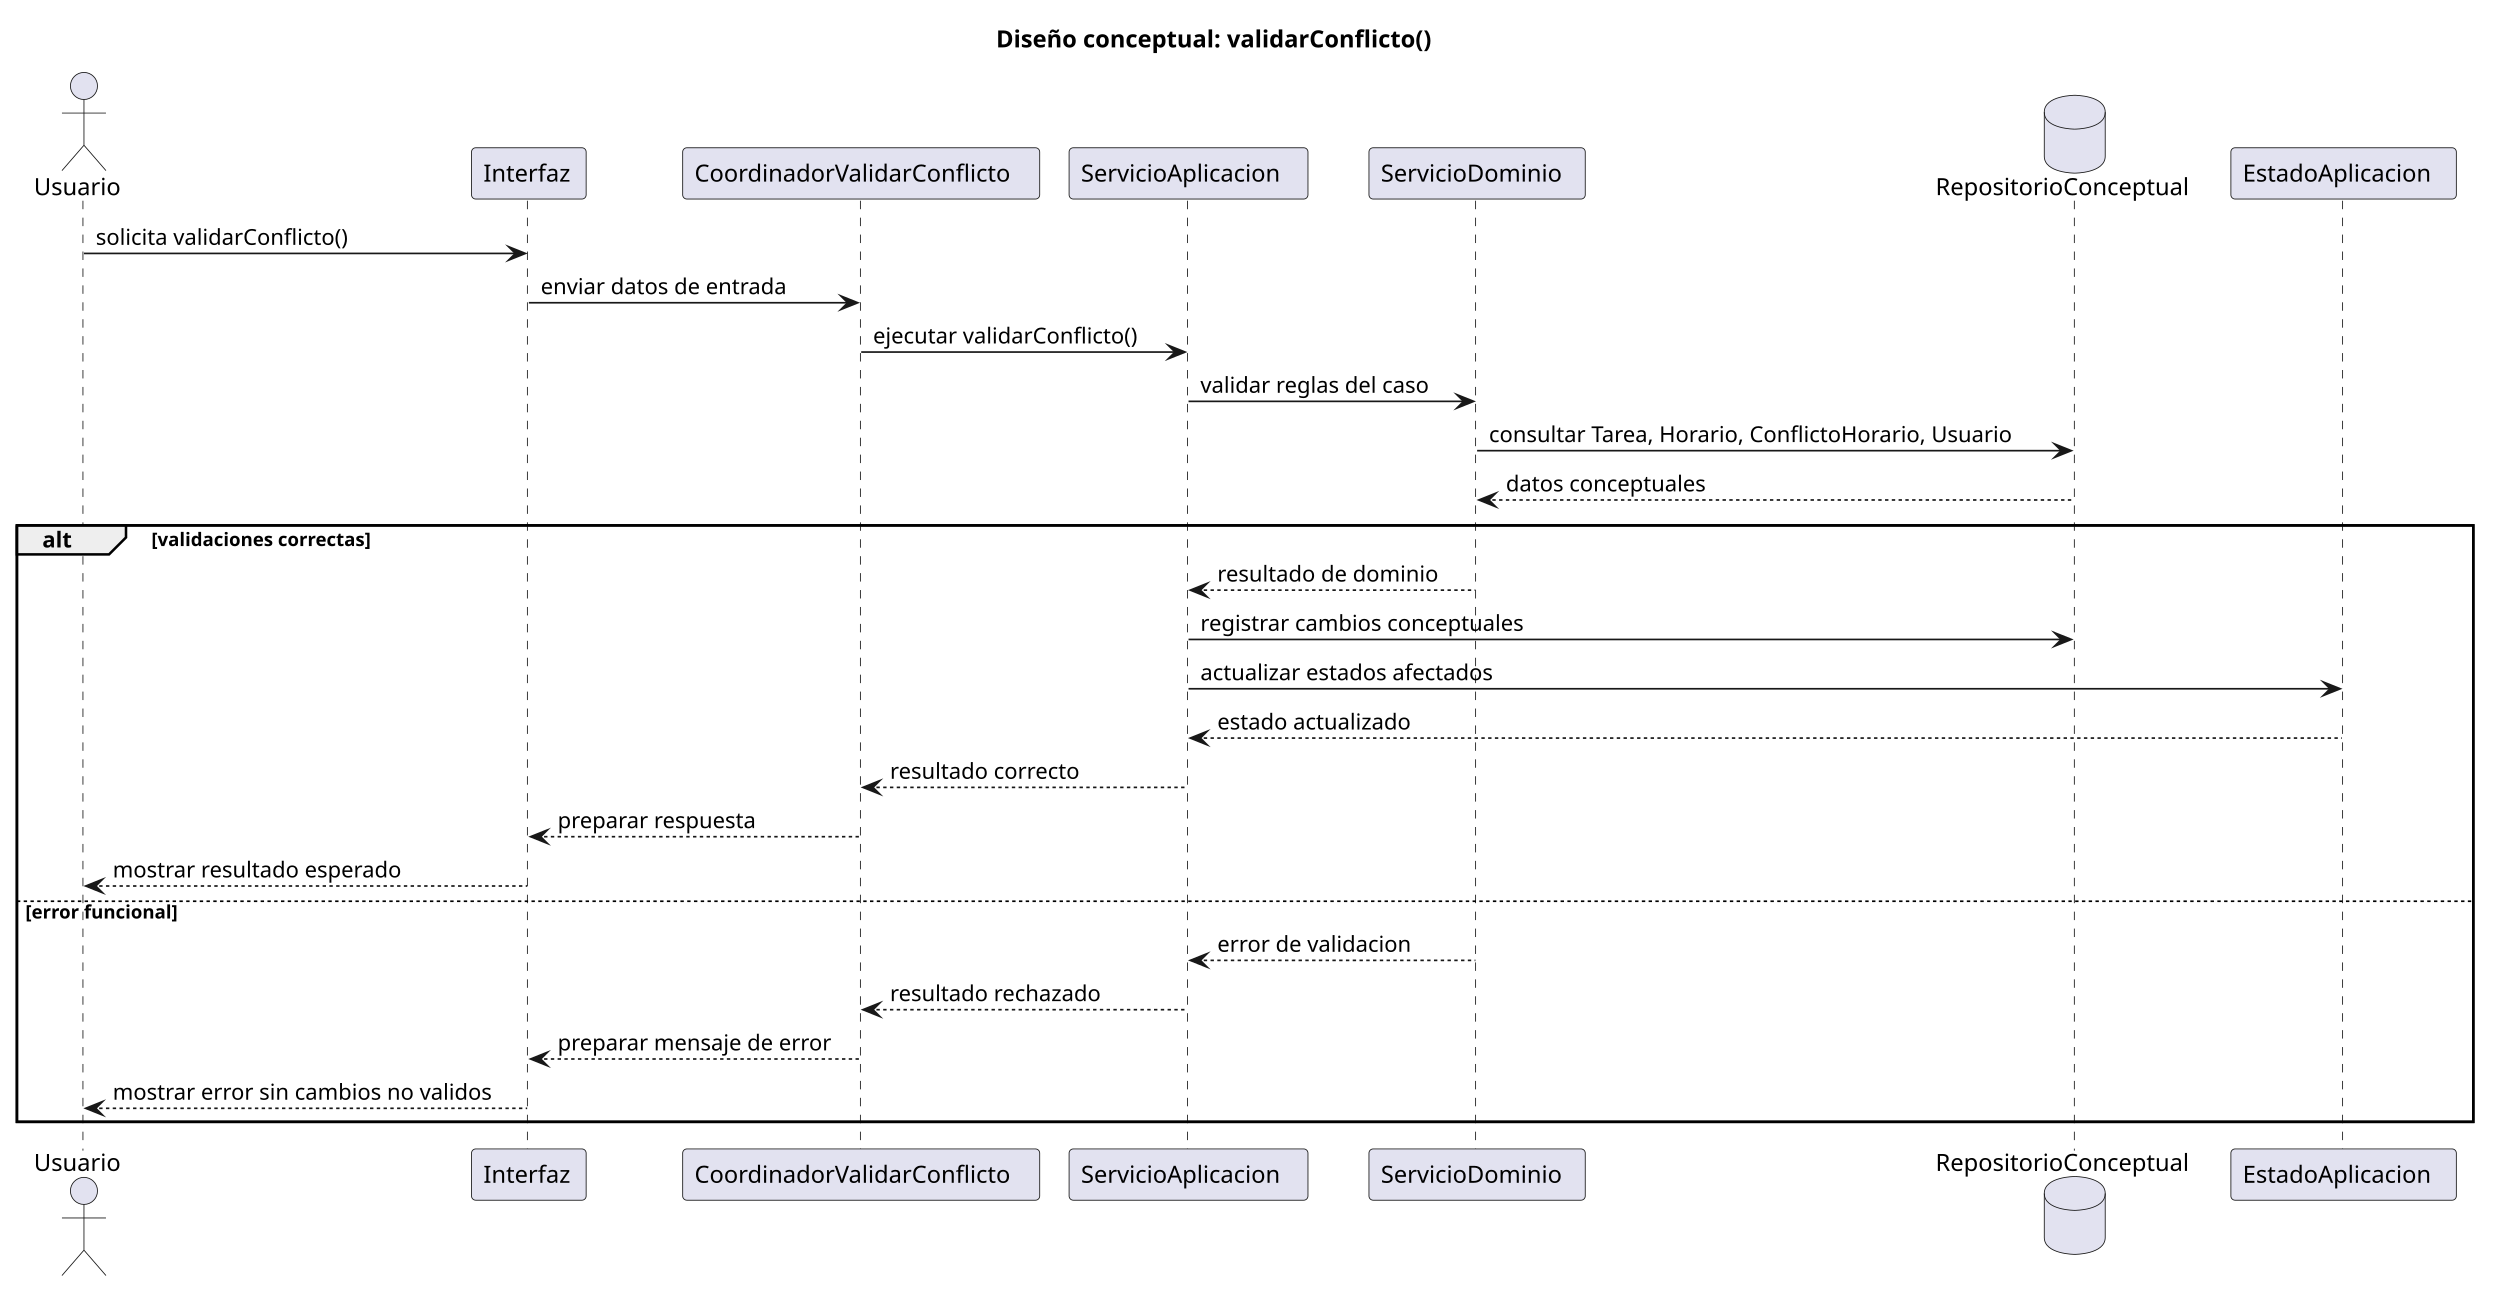
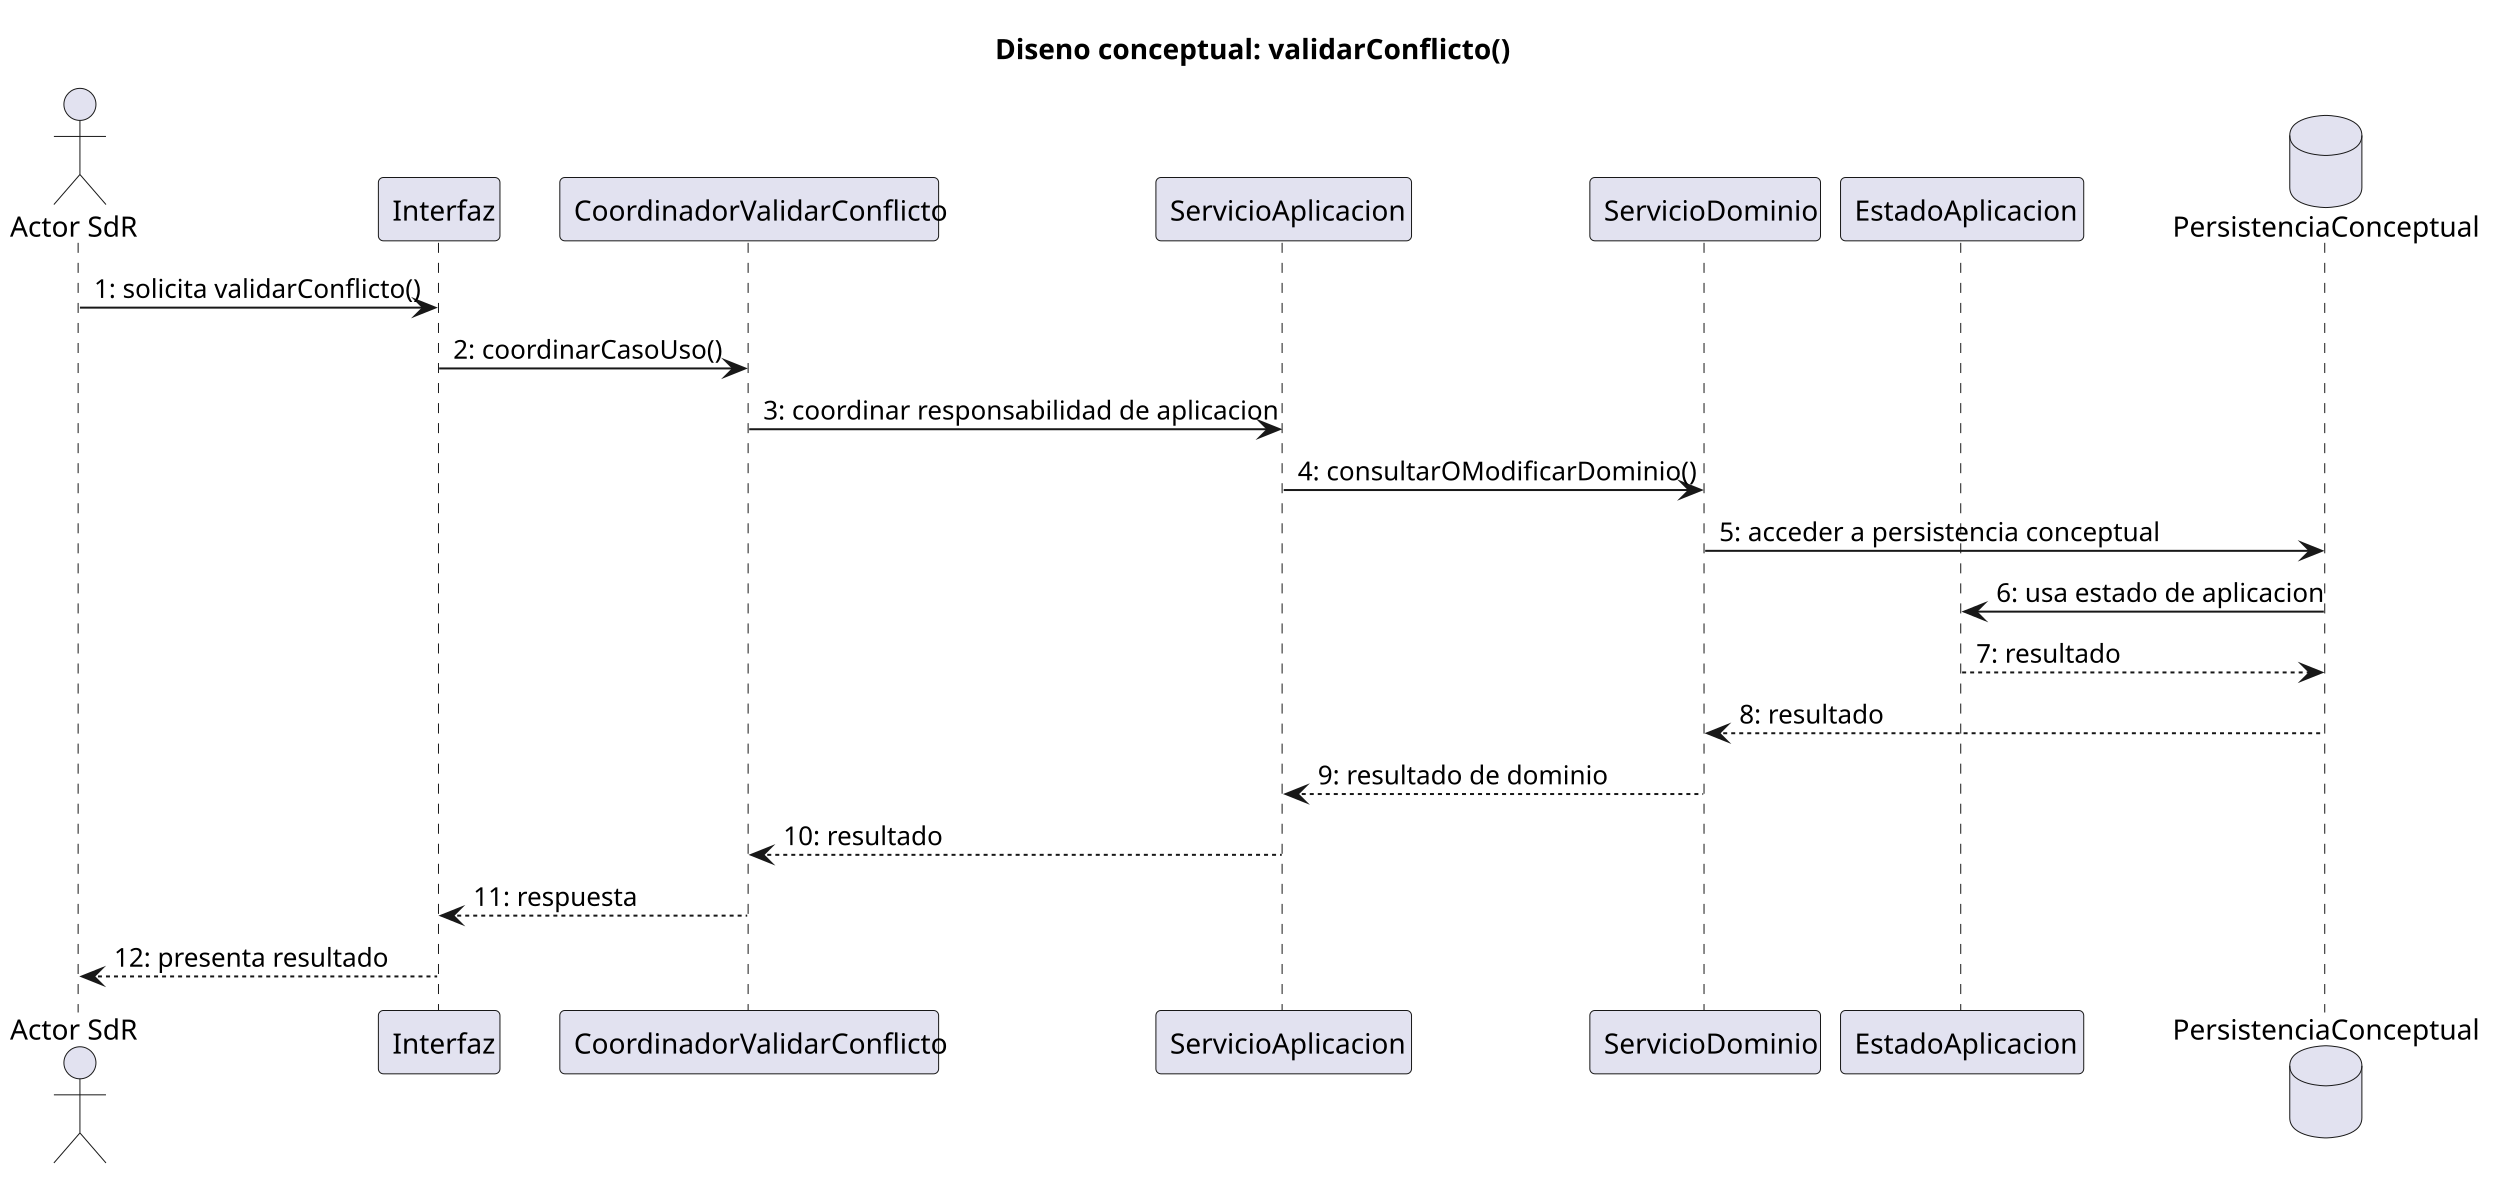
- <svg xmlns="http://www.w3.org/2000/svg" contentStyleType="text/css" data-diagram-type="SEQUENCE" height="762px" preserveAspectRatio="none" style="width:1477px;height:762px;background:#FFFFFF;" version="1.1" viewBox="0 0 1477 762" width="1477px" zoomAndPan="magnify">
+ <svg xmlns="http://www.w3.org/2000/svg" contentStyleType="text/css" data-diagram-type="SEQUENCE" height="589px" preserveAspectRatio="none" style="width:1248px;height:589px;background:#FFFFFF;" version="1.1" viewBox="0 0 1248 589" width="1248px" zoomAndPan="magnify">
  <defs />
  <g>
    <g class="title" data-source-line="1">
-       <text fill="#000000" font-family="sans-serif" font-size="14" font-weight="700" lengthAdjust="spacing" textLength="293.282" x="588.464" y="27.995">Diseño conceptual: validarConflicto()</text>
+       <text fill="#000000" font-family="sans-serif" font-size="14" font-weight="700" lengthAdjust="spacing" textLength="248.138" x="496.727" y="29.533">Diseno conceptual: validarConflicto()</text>
    </g>
-     <rect fill="none" height="352.398" style="stroke:#000000;stroke-width:1.5;" width="1451.21" x="10" y="310.391" />
-     <g class="participant-lifeline" data-entity-uid="part1" data-qualified-name="Usuario" data-source-line="3" id="part1-lifeline">
+     <g class="participant-lifeline" data-entity-uid="part1" data-qualified-name="Actor" data-source-line="3" id="part1-lifeline">
      <g>
-         <rect fill="#000000" fill-opacity="0" height="561.195" width="8" x="45.602" y="118.594" />
-         <line style="stroke:#181818;stroke-width:0.5;stroke-dasharray:5,5;" x1="49" x2="49" y1="118.594" y2="679.789" />
+         <rect fill="#000000" fill-opacity="0" height="384.219" width="8" x="35.9" y="121.219" />
+         <line style="stroke:#181818;stroke-width:0.5;stroke-dasharray:5,5;" x1="39" x2="39" y1="121.219" y2="505.438" />
      </g>
    </g>
    <g class="participant-lifeline" data-entity-uid="part2" data-qualified-name="Interfaz" data-source-line="4" id="part2-lifeline">
      <g>
-         <rect fill="#000000" fill-opacity="0" height="561.195" width="8" x="308.439" y="118.594" />
-         <line style="stroke:#181818;stroke-width:0.5;stroke-dasharray:5,5;" x1="311.581" x2="311.581" y1="118.594" y2="679.789" />
+         <rect fill="#000000" fill-opacity="0" height="384.219" width="8" x="215.233" y="121.219" />
+         <line style="stroke:#181818;stroke-width:0.5;stroke-dasharray:5,5;" x1="218.889" x2="218.889" y1="121.219" y2="505.438" />
      </g>
    </g>
    <g class="participant-lifeline" data-entity-uid="part3" data-qualified-name="Coordinador" data-source-line="5" id="part3-lifeline">
      <g>
-         <rect fill="#000000" fill-opacity="0" height="561.195" width="8" x="504.791" y="118.594" />
-         <line style="stroke:#181818;stroke-width:0.5;stroke-dasharray:5,5;" x1="508.326" x2="508.326" y1="118.594" y2="679.789" />
+         <rect fill="#000000" fill-opacity="0" height="384.219" width="8" x="370.008" y="121.219" />
+         <line style="stroke:#181818;stroke-width:0.5;stroke-dasharray:5,5;" x1="373.46" x2="373.46" y1="121.219" y2="505.438" />
      </g>
    </g>
    <g class="participant-lifeline" data-entity-uid="part4" data-qualified-name="ServicioAplicacion" data-source-line="6" id="part4-lifeline">
      <g>
-         <rect fill="#000000" fill-opacity="0" height="561.195" width="8" x="698.184" y="118.594" />
-         <line style="stroke:#181818;stroke-width:0.5;stroke-dasharray:5,5;" x1="701.62" x2="701.62" y1="118.594" y2="679.789" />
+         <rect fill="#000000" fill-opacity="0" height="384.219" width="8" x="636.831" y="121.219" />
+         <line style="stroke:#181818;stroke-width:0.5;stroke-dasharray:5,5;" x1="640.028" x2="640.028" y1="121.219" y2="505.438" />
      </g>
    </g>
    <g class="participant-lifeline" data-entity-uid="part5" data-qualified-name="ServicioDominio" data-source-line="7" id="part5-lifeline">
      <g>
-         <rect fill="#000000" fill-opacity="0" height="561.195" width="8" x="868.675" y="118.594" />
-         <line style="stroke:#181818;stroke-width:0.5;stroke-dasharray:5,5;" x1="871.783" x2="871.783" y1="118.594" y2="679.789" />
+         <rect fill="#000000" fill-opacity="0" height="384.219" width="8" x="847.224" y="121.219" />
+         <line style="stroke:#181818;stroke-width:0.5;stroke-dasharray:5,5;" x1="850.651" x2="850.651" y1="121.219" y2="505.438" />
      </g>
    </g>
-     <g class="participant-lifeline" data-entity-uid="part6" data-qualified-name="Repositorio" data-source-line="8" id="part6-lifeline">
+     <g class="participant-lifeline" data-entity-uid="part6" data-qualified-name="EstadoAplicacion" data-source-line="8" id="part6-lifeline">
      <g>
-         <rect fill="#000000" fill-opacity="0" height="561.195" width="8" x="1221.763" y="118.594" />
-         <line style="stroke:#181818;stroke-width:0.5;stroke-dasharray:5,5;" x1="1225.521" x2="1225.521" y1="118.594" y2="679.789" />
+         <rect fill="#000000" fill-opacity="0" height="384.219" width="8" x="975.496" y="121.219" />
+         <line style="stroke:#181818;stroke-width:0.5;stroke-dasharray:5,5;" x1="978.796" x2="978.796" y1="121.219" y2="505.438" />
      </g>
    </g>
-     <g class="participant-lifeline" data-entity-uid="part7" data-qualified-name="EstadoAplicacion" data-source-line="9" id="part7-lifeline">
+     <g class="participant-lifeline" data-entity-uid="part7" data-qualified-name="Persistencia" data-source-line="9" id="part7-lifeline">
      <g>
-         <rect fill="#000000" fill-opacity="0" height="561.195" width="8" x="1380.608" y="118.594" />
-         <line style="stroke:#181818;stroke-width:0.5;stroke-dasharray:5,5;" x1="1384.005" x2="1384.005" y1="118.594" y2="679.789" />
+         <rect fill="#000000" fill-opacity="0" height="384.219" width="8" x="1157.051" y="121.219" />
+         <line style="stroke:#181818;stroke-width:0.5;stroke-dasharray:5,5;" x1="1160.51" x2="1160.51" y1="121.219" y2="505.438" />
      </g>
    </g>
-     <g class="participant participant-head" data-entity-uid="part1" data-qualified-name="Usuario" data-source-line="3" id="part1-head">
-       <text fill="#000000" font-family="sans-serif" font-size="14" lengthAdjust="spacing" textLength="53.204" x="20" y="115.292">Usuario</text>
-       <ellipse cx="49.602" cy="50.797" fill="#E2E2F0" rx="8" ry="8" style="stroke:#181818;stroke-width:0.5;" />
-       <path d="M49.602,58.797 L49.602,85.797 M36.602,66.797 L62.602,66.797 M49.602,85.797 L36.602,100.797 M49.602,85.797 L62.602,100.797" fill="none" style="stroke:#181818;stroke-width:0.5;" />
+     <g class="participant participant-head" data-entity-uid="part1" data-qualified-name="Actor" data-source-line="3" id="part1-head">
+       <text fill="#000000" font-family="sans-serif" font-size="14" lengthAdjust="spacing" textLength="63.8" x="5" y="118.143">Actor SdR</text>
+       <ellipse cx="39.9" cy="52.109" fill="#E2E2F0" rx="8" ry="8" style="stroke:#181818;stroke-width:0.5;" />
+       <path d="M39.9,60.109 L39.9,87.109 M26.9,68.109 L52.9,68.109 M39.9,87.109 L26.9,102.109 M39.9,87.109 L52.9,102.109" fill="none" style="stroke:#181818;stroke-width:0.5;" />
    </g>
-     <g class="participant participant-tail" data-entity-uid="part1" data-qualified-name="Usuario" data-source-line="3" id="part1-tail">
-       <text fill="#000000" font-family="sans-serif" font-size="14" lengthAdjust="spacing" textLength="53.204" x="20" y="691.784">Usuario</text>
-       <ellipse cx="49.602" cy="703.586" fill="#E2E2F0" rx="8" ry="8" style="stroke:#181818;stroke-width:0.5;" />
-       <path d="M49.602,711.586 L49.602,738.586 M36.602,719.586 L62.602,719.586 M49.602,738.586 L36.602,753.586 M49.602,738.586 L62.602,753.586" fill="none" style="stroke:#181818;stroke-width:0.5;" />
+     <g class="participant participant-tail" data-entity-uid="part1" data-qualified-name="Actor" data-source-line="3" id="part1-tail">
+       <text fill="#000000" font-family="sans-serif" font-size="14" lengthAdjust="spacing" textLength="63.8" x="5" y="518.971">Actor SdR</text>
+       <ellipse cx="39.9" cy="530.547" fill="#E2E2F0" rx="8" ry="8" style="stroke:#181818;stroke-width:0.5;" />
+       <path d="M39.9,538.547 L39.9,565.547 M26.9,546.547 L52.9,546.547 M39.9,565.547 L26.9,580.547 M39.9,565.547 L52.9,580.547" fill="none" style="stroke:#181818;stroke-width:0.5;" />
    </g>
    <g class="participant participant-head" data-entity-uid="part2" data-qualified-name="Interfaz" data-source-line="4" id="part2-head">
-       <rect fill="#E2E2F0" height="30.297" rx="2.5" ry="2.5" style="stroke:#181818;stroke-width:0.5;" width="67.717" x="278.581" y="87.297" />
-       <text fill="#000000" font-family="sans-serif" font-size="14" lengthAdjust="spacing" textLength="53.717" x="285.581" y="107.292">Interfaz</text>
+       <rect fill="#E2E2F0" height="31.609" rx="2.5" ry="2.5" style="stroke:#181818;stroke-width:0.5;" width="60.69" x="188.889" y="88.609" />
+       <text fill="#000000" font-family="sans-serif" font-size="14" lengthAdjust="spacing" textLength="46.69" x="195.889" y="110.143">Interfaz</text>
    </g>
    <g class="participant participant-tail" data-entity-uid="part2" data-qualified-name="Interfaz" data-source-line="4" id="part2-tail">
-       <rect fill="#E2E2F0" height="30.297" rx="2.5" ry="2.5" style="stroke:#181818;stroke-width:0.5;" width="67.717" x="278.581" y="678.789" />
-       <text fill="#000000" font-family="sans-serif" font-size="14" lengthAdjust="spacing" textLength="53.717" x="285.581" y="698.784">Interfaz</text>
+       <rect fill="#E2E2F0" height="31.609" rx="2.5" ry="2.5" style="stroke:#181818;stroke-width:0.5;" width="60.69" x="188.889" y="504.438" />
+       <text fill="#000000" font-family="sans-serif" font-size="14" lengthAdjust="spacing" textLength="46.69" x="195.889" y="525.971">Interfaz</text>
    </g>
    <g class="participant participant-head" data-entity-uid="part3" data-qualified-name="Coordinador" data-source-line="5" id="part3-head">
-       <rect fill="#E2E2F0" height="30.297" rx="2.5" ry="2.5" style="stroke:#181818;stroke-width:0.5;" width="210.93" x="403.326" y="87.297" />
-       <text fill="#000000" font-family="sans-serif" font-size="14" lengthAdjust="spacing" textLength="196.93" x="410.326" y="107.292">CoordinadorValidarConflicto</text>
+       <rect fill="#E2E2F0" height="31.609" rx="2.5" ry="2.5" style="stroke:#181818;stroke-width:0.5;" width="189.096" x="279.46" y="88.609" />
+       <text fill="#000000" font-family="sans-serif" font-size="14" lengthAdjust="spacing" textLength="175.096" x="286.46" y="110.143">CoordinadorValidarConflicto</text>
    </g>
    <g class="participant participant-tail" data-entity-uid="part3" data-qualified-name="Coordinador" data-source-line="5" id="part3-tail">
-       <rect fill="#E2E2F0" height="30.297" rx="2.5" ry="2.5" style="stroke:#181818;stroke-width:0.5;" width="210.93" x="403.326" y="678.789" />
-       <text fill="#000000" font-family="sans-serif" font-size="14" lengthAdjust="spacing" textLength="196.93" x="410.326" y="698.784">CoordinadorValidarConflicto</text>
+       <rect fill="#E2E2F0" height="31.609" rx="2.5" ry="2.5" style="stroke:#181818;stroke-width:0.5;" width="189.096" x="279.46" y="504.438" />
+       <text fill="#000000" font-family="sans-serif" font-size="14" lengthAdjust="spacing" textLength="175.096" x="286.46" y="525.971">CoordinadorValidarConflicto</text>
    </g>
    <g class="participant participant-head" data-entity-uid="part4" data-qualified-name="ServicioAplicacion" data-source-line="6" id="part4-head">
-       <rect fill="#E2E2F0" height="30.297" rx="2.5" ry="2.5" style="stroke:#181818;stroke-width:0.5;" width="141.128" x="631.62" y="87.297" />
-       <text fill="#000000" font-family="sans-serif" font-size="14" lengthAdjust="spacing" textLength="127.128" x="638.62" y="107.292">ServicioAplicacion</text>
+       <rect fill="#E2E2F0" height="31.609" rx="2.5" ry="2.5" style="stroke:#181818;stroke-width:0.5;" width="127.606" x="577.028" y="88.609" />
+       <text fill="#000000" font-family="sans-serif" font-size="14" lengthAdjust="spacing" textLength="113.606" x="584.028" y="110.143">ServicioAplicacion</text>
    </g>
    <g class="participant participant-tail" data-entity-uid="part4" data-qualified-name="ServicioAplicacion" data-source-line="6" id="part4-tail">
-       <rect fill="#E2E2F0" height="30.297" rx="2.5" ry="2.5" style="stroke:#181818;stroke-width:0.5;" width="141.128" x="631.62" y="678.789" />
-       <text fill="#000000" font-family="sans-serif" font-size="14" lengthAdjust="spacing" textLength="127.128" x="638.62" y="698.784">ServicioAplicacion</text>
+       <rect fill="#E2E2F0" height="31.609" rx="2.5" ry="2.5" style="stroke:#181818;stroke-width:0.5;" width="127.606" x="577.028" y="504.438" />
+       <text fill="#000000" font-family="sans-serif" font-size="14" lengthAdjust="spacing" textLength="113.606" x="584.028" y="525.971">ServicioAplicacion</text>
    </g>
    <g class="participant participant-head" data-entity-uid="part5" data-qualified-name="ServicioDominio" data-source-line="7" id="part5-head">
-       <rect fill="#E2E2F0" height="30.297" rx="2.5" ry="2.5" style="stroke:#181818;stroke-width:0.5;" width="127.784" x="808.783" y="87.297" />
-       <text fill="#000000" font-family="sans-serif" font-size="14" lengthAdjust="spacing" textLength="113.784" x="815.783" y="107.292">ServicioDominio</text>
+       <rect fill="#E2E2F0" height="31.609" rx="2.5" ry="2.5" style="stroke:#181818;stroke-width:0.5;" width="115.144" x="793.651" y="88.609" />
+       <text fill="#000000" font-family="sans-serif" font-size="14" lengthAdjust="spacing" textLength="101.144" x="800.651" y="110.143">ServicioDominio</text>
    </g>
    <g class="participant participant-tail" data-entity-uid="part5" data-qualified-name="ServicioDominio" data-source-line="7" id="part5-tail">
-       <rect fill="#E2E2F0" height="30.297" rx="2.5" ry="2.5" style="stroke:#181818;stroke-width:0.5;" width="127.784" x="808.783" y="678.789" />
-       <text fill="#000000" font-family="sans-serif" font-size="14" lengthAdjust="spacing" textLength="113.784" x="815.783" y="698.784">ServicioDominio</text>
+       <rect fill="#E2E2F0" height="31.609" rx="2.5" ry="2.5" style="stroke:#181818;stroke-width:0.5;" width="115.144" x="793.651" y="504.438" />
+       <text fill="#000000" font-family="sans-serif" font-size="14" lengthAdjust="spacing" textLength="101.144" x="800.651" y="525.971">ServicioDominio</text>
    </g>
-     <g class="participant participant-head" data-entity-uid="part6" data-qualified-name="Repositorio" data-source-line="8" id="part6-head">
-       <text fill="#000000" font-family="sans-serif" font-size="14" lengthAdjust="spacing" textLength="158.484" x="1143.521" y="115.292">RepositorioConceptual</text>
-       <path d="M1207.763,66.297 C1207.763,56.297 1225.763,56.297 1225.763,56.297 C1225.763,56.297 1243.763,56.297 1243.763,66.297 L1243.763,92.297 C1243.763,102.297 1225.763,102.297 1225.763,102.297 C1225.763,102.297 1207.763,102.297 1207.763,92.297 L1207.763,66.297" fill="#E2E2F0" style="stroke:#181818;stroke-width:0.5;" />
-       <path d="M1207.763,66.297 C1207.763,76.297 1225.763,76.297 1225.763,76.297 C1225.763,76.297 1243.763,76.297 1243.763,66.297" fill="none" style="stroke:#181818;stroke-width:0.5;" />
+     <g class="participant participant-head" data-entity-uid="part6" data-qualified-name="EstadoAplicacion" data-source-line="8" id="part6-head">
+       <rect fill="#E2E2F0" height="31.609" rx="2.5" ry="2.5" style="stroke:#181818;stroke-width:0.5;" width="121.399" x="918.796" y="88.609" />
+       <text fill="#000000" font-family="sans-serif" font-size="14" lengthAdjust="spacing" textLength="107.399" x="925.796" y="110.143">EstadoAplicacion</text>
    </g>
-     <g class="participant participant-tail" data-entity-uid="part6" data-qualified-name="Repositorio" data-source-line="8" id="part6-tail">
-       <text fill="#000000" font-family="sans-serif" font-size="14" lengthAdjust="spacing" textLength="158.484" x="1143.521" y="691.784">RepositorioConceptual</text>
-       <path d="M1207.763,705.086 C1207.763,695.086 1225.763,695.086 1225.763,695.086 C1225.763,695.086 1243.763,695.086 1243.763,705.086 L1243.763,731.086 C1243.763,741.086 1225.763,741.086 1225.763,741.086 C1225.763,741.086 1207.763,741.086 1207.763,731.086 L1207.763,705.086" fill="#E2E2F0" style="stroke:#181818;stroke-width:0.5;" />
-       <path d="M1207.763,705.086 C1207.763,715.086 1225.763,715.086 1225.763,715.086 C1225.763,715.086 1243.763,715.086 1243.763,705.086" fill="none" style="stroke:#181818;stroke-width:0.5;" />
+     <g class="participant participant-tail" data-entity-uid="part6" data-qualified-name="EstadoAplicacion" data-source-line="8" id="part6-tail">
+       <rect fill="#E2E2F0" height="31.609" rx="2.5" ry="2.5" style="stroke:#181818;stroke-width:0.5;" width="121.399" x="918.796" y="504.438" />
+       <text fill="#000000" font-family="sans-serif" font-size="14" lengthAdjust="spacing" textLength="107.399" x="925.796" y="525.971">EstadoAplicacion</text>
    </g>
-     <g class="participant participant-head" data-entity-uid="part7" data-qualified-name="EstadoAplicacion" data-source-line="9" id="part7-head">
-       <rect fill="#E2E2F0" height="30.297" rx="2.5" ry="2.5" style="stroke:#181818;stroke-width:0.5;" width="133.205" x="1318.005" y="87.297" />
-       <text fill="#000000" font-family="sans-serif" font-size="14" lengthAdjust="spacing" textLength="119.205" x="1325.005" y="107.292">EstadoAplicacion</text>
+     <g class="participant participant-head" data-entity-uid="part7" data-qualified-name="Persistencia" data-source-line="9" id="part7-head">
+       <text fill="#000000" font-family="sans-serif" font-size="14" lengthAdjust="spacing" textLength="147.082" x="1084.51" y="118.143">PersistenciaConceptual</text>
+       <path d="M1143.051,67.609 C1143.051,57.609 1161.051,57.609 1161.051,57.609 C1161.051,57.609 1179.051,57.609 1179.051,67.609 L1179.051,93.609 C1179.051,103.609 1161.051,103.609 1161.051,103.609 C1161.051,103.609 1143.051,103.609 1143.051,93.609 L1143.051,67.609" fill="#E2E2F0" style="stroke:#181818;stroke-width:0.5;" />
+       <path d="M1143.051,67.609 C1143.051,77.609 1161.051,77.609 1161.051,77.609 C1161.051,77.609 1179.051,77.609 1179.051,67.609" fill="none" style="stroke:#181818;stroke-width:0.5;" />
    </g>
-     <g class="participant participant-tail" data-entity-uid="part7" data-qualified-name="EstadoAplicacion" data-source-line="9" id="part7-tail">
-       <rect fill="#E2E2F0" height="30.297" rx="2.5" ry="2.5" style="stroke:#181818;stroke-width:0.5;" width="133.205" x="1318.005" y="678.789" />
-       <text fill="#000000" font-family="sans-serif" font-size="14" lengthAdjust="spacing" textLength="119.205" x="1325.005" y="698.784">EstadoAplicacion</text>
+     <g class="participant participant-tail" data-entity-uid="part7" data-qualified-name="Persistencia" data-source-line="9" id="part7-tail">
+       <text fill="#000000" font-family="sans-serif" font-size="14" lengthAdjust="spacing" textLength="147.082" x="1084.51" y="518.971">PersistenciaConceptual</text>
+       <path d="M1143.051,532.047 C1143.051,522.047 1161.051,522.047 1161.051,522.047 C1161.051,522.047 1179.051,522.047 1179.051,532.047 L1179.051,558.047 C1179.051,568.047 1161.051,568.047 1161.051,568.047 C1161.051,568.047 1143.051,568.047 1143.051,558.047 L1143.051,532.047" fill="#E2E2F0" style="stroke:#181818;stroke-width:0.5;" />
+       <path d="M1143.051,532.047 C1143.051,542.047 1161.051,542.047 1161.051,542.047 C1161.051,542.047 1179.051,542.047 1179.051,532.047" fill="none" style="stroke:#181818;stroke-width:0.5;" />
    </g>
    <g class="message" data-entity-1="part1" data-entity-2="part2" data-source-line="11" id="msg1">
-       <polygon fill="#181818" points="300.439,145.727,310.439,149.727,300.439,153.727,304.439,149.727" style="stroke:#181818;stroke-width:1;stroke-linejoin:miter;stroke-miterlimit:10;" />
-       <line style="stroke:#181818;stroke-width:1;" x1="49.602" x2="306.439" y1="149.727" y2="149.727" />
-       <text fill="#000000" font-family="sans-serif" font-size="13" lengthAdjust="spacing" textLength="161.764" x="56.602" y="144.661">solicita validarConflicto()</text>
+       <polygon fill="#181818" points="207.233,149.57,217.233,153.57,207.233,157.57,211.233,153.57" style="stroke:#181818;stroke-width:1;stroke-linejoin:miter;stroke-miterlimit:10;" />
+       <line style="stroke:#181818;stroke-width:1;" x1="39.9" x2="213.233" y1="153.57" y2="153.57" />
+       <text fill="#000000" font-family="sans-serif" font-size="13" lengthAdjust="spacing" textLength="155.333" x="46.9" y="148.714">1: solicita validarConflicto()</text>
    </g>
    <g class="message" data-entity-1="part2" data-entity-2="part3" data-source-line="12" id="msg2">
-       <polygon fill="#181818" points="496.791,174.859,506.791,178.859,496.791,182.859,500.791,178.859" style="stroke:#181818;stroke-width:1;stroke-linejoin:miter;stroke-miterlimit:10;" />
-       <line style="stroke:#181818;stroke-width:1;" x1="312.439" x2="502.791" y1="178.859" y2="178.859" />
-       <text fill="#000000" font-family="sans-serif" font-size="13" lengthAdjust="spacing" textLength="156.406" x="319.439" y="173.793">enviar datos de entrada</text>
+       <polygon fill="#181818" points="362.008,179.922,372.008,183.922,362.008,187.922,366.008,183.922" style="stroke:#181818;stroke-width:1;stroke-linejoin:miter;stroke-miterlimit:10;" />
+       <line style="stroke:#181818;stroke-width:1;" x1="219.233" x2="368.008" y1="183.922" y2="183.922" />
+       <text fill="#000000" font-family="sans-serif" font-size="13" lengthAdjust="spacing" textLength="130.774" x="226.233" y="179.065">2: coordinarCasoUso()</text>
    </g>
    <g class="message" data-entity-1="part3" data-entity-2="part4" data-source-line="13" id="msg3">
-       <polygon fill="#181818" points="690.184,203.992,700.184,207.992,690.184,211.992,694.184,207.992" style="stroke:#181818;stroke-width:1;stroke-linejoin:miter;stroke-miterlimit:10;" />
-       <line style="stroke:#181818;stroke-width:1;" x1="508.791" x2="696.184" y1="207.992" y2="207.992" />
-       <text fill="#000000" font-family="sans-serif" font-size="13" lengthAdjust="spacing" textLength="169.394" x="515.79" y="202.926">ejecutar validarConflicto()</text>
+       <polygon fill="#181818" points="628.831,210.273,638.831,214.273,628.831,218.273,632.831,214.273" style="stroke:#181818;stroke-width:1;stroke-linejoin:miter;stroke-miterlimit:10;" />
+       <line style="stroke:#181818;stroke-width:1;" x1="374.008" x2="634.831" y1="214.273" y2="214.273" />
+       <text fill="#000000" font-family="sans-serif" font-size="13" lengthAdjust="spacing" textLength="242.823" x="381.008" y="209.417">3: coordinar responsabilidad de aplicacion</text>
    </g>
    <g class="message" data-entity-1="part4" data-entity-2="part5" data-source-line="14" id="msg4">
-       <polygon fill="#181818" points="860.675,233.125,870.675,237.125,860.675,241.125,864.675,237.125" style="stroke:#181818;stroke-width:1;stroke-linejoin:miter;stroke-miterlimit:10;" />
-       <line style="stroke:#181818;stroke-width:1;" x1="702.184" x2="866.675" y1="237.125" y2="237.125" />
-       <text fill="#000000" font-family="sans-serif" font-size="13" lengthAdjust="spacing" textLength="146.491" x="709.184" y="232.059">validar reglas del caso</text>
+       <polygon fill="#181818" points="839.224,240.625,849.224,244.625,839.224,248.625,843.224,244.625" style="stroke:#181818;stroke-width:1;stroke-linejoin:miter;stroke-miterlimit:10;" />
+       <line style="stroke:#181818;stroke-width:1;" x1="640.831" x2="845.224" y1="244.625" y2="244.625" />
+       <text fill="#000000" font-family="sans-serif" font-size="13" lengthAdjust="spacing" textLength="186.393" x="647.831" y="239.769">4: consultarOModificarDominio()</text>
    </g>
-     <g class="message" data-entity-1="part5" data-entity-2="part6" data-source-line="15" id="msg5">
-       <polygon fill="#181818" points="1213.763,262.258,1223.763,266.258,1213.763,270.258,1217.763,266.258" style="stroke:#181818;stroke-width:1;stroke-linejoin:miter;stroke-miterlimit:10;" />
-       <line style="stroke:#181818;stroke-width:1;" x1="872.675" x2="1219.763" y1="266.258" y2="266.258" />
-       <text fill="#000000" font-family="sans-serif" font-size="13" lengthAdjust="spacing" textLength="329.088" x="879.675" y="261.192">consultar Tarea, Horario, ConflictoHorario, Usuario</text>
+     <g class="message" data-entity-1="part5" data-entity-2="part7" data-source-line="15" id="msg5">
+       <polygon fill="#181818" points="1149.051,270.977,1159.051,274.977,1149.051,278.977,1153.051,274.977" style="stroke:#181818;stroke-width:1;stroke-linejoin:miter;stroke-miterlimit:10;" />
+       <line style="stroke:#181818;stroke-width:1;" x1="851.224" x2="1155.051" y1="274.977" y2="274.977" />
+       <text fill="#000000" font-family="sans-serif" font-size="13" lengthAdjust="spacing" textLength="211.015" x="858.224" y="270.12">5: acceder a persistencia conceptual</text>
    </g>
-     <g class="message" data-entity-1="part6" data-entity-2="part5" data-source-line="16" id="msg6">
-       <polygon fill="#181818" points="883.675,291.391,873.675,295.391,883.675,299.391,879.675,295.391" style="stroke:#181818;stroke-width:1;stroke-linejoin:miter;stroke-miterlimit:10;" />
-       <line style="stroke:#181818;stroke-width:1;stroke-dasharray:2,2;" x1="877.675" x2="1224.763" y1="295.391" y2="295.391" />
-       <text fill="#000000" font-family="sans-serif" font-size="13" lengthAdjust="spacing" textLength="126.598" x="889.675" y="290.325">datos conceptuales</text>
+     <g class="message" data-entity-1="part7" data-entity-2="part6" data-source-line="16" id="msg6">
+       <polygon fill="#181818" points="990.496,301.328,980.496,305.328,990.496,309.328,986.496,305.328" style="stroke:#181818;stroke-width:1;stroke-linejoin:miter;stroke-miterlimit:10;" />
+       <line style="stroke:#181818;stroke-width:1;" x1="984.496" x2="1160.051" y1="305.328" y2="305.328" />
+       <text fill="#000000" font-family="sans-serif" font-size="13" lengthAdjust="spacing" textLength="157.555" x="996.496" y="300.472">6: usa estado de aplicacion</text>
    </g>
-     <path d="M10,310.391 L74.443,310.391 L74.443,317.523 L64.443,327.523 L10,327.523 L10,310.391" fill="#EEEEEE" style="stroke:#000000;stroke-width:1.5;" />
-     <rect fill="none" height="352.398" style="stroke:#000000;stroke-width:1.5;" width="1451.21" x="10" y="310.391" />
-     <text fill="#000000" font-family="sans-serif" font-size="13" font-weight="700" lengthAdjust="spacing" textLength="19.443" x="25" y="323.457">alt</text>
-     <text fill="#000000" font-family="sans-serif" font-size="11" font-weight="700" lengthAdjust="spacing" textLength="149.139" x="89.443" y="322.601">[validaciones correctas]</text>
-     <g class="message" data-entity-1="part5" data-entity-2="part4" data-source-line="19" id="msg7">
-       <polygon fill="#181818" points="713.184,344.656,703.184,348.656,713.184,352.656,709.184,348.656" style="stroke:#181818;stroke-width:1;stroke-linejoin:miter;stroke-miterlimit:10;" />
-       <line style="stroke:#181818;stroke-width:1;stroke-dasharray:2,2;" x1="707.184" x2="871.675" y1="348.656" y2="348.656" />
-       <text fill="#000000" font-family="sans-serif" font-size="13" lengthAdjust="spacing" textLength="138.036" x="719.184" y="343.59">resultado de dominio</text>
+     <g class="message" data-entity-1="part6" data-entity-2="part7" data-source-line="17" id="msg7">
+       <polygon fill="#181818" points="1149.051,331.68,1159.051,335.68,1149.051,339.68,1153.051,335.68" style="stroke:#181818;stroke-width:1;stroke-linejoin:miter;stroke-miterlimit:10;" />
+       <line style="stroke:#181818;stroke-width:1;stroke-dasharray:2,2;" x1="979.496" x2="1155.051" y1="335.68" y2="335.68" />
+       <text fill="#000000" font-family="sans-serif" font-size="13" lengthAdjust="spacing" textLength="67.933" x="986.496" y="330.823">7: resultado</text>
    </g>
-     <g class="message" data-entity-1="part4" data-entity-2="part6" data-source-line="20" id="msg8">
-       <polygon fill="#181818" points="1213.763,373.789,1223.763,377.789,1213.763,381.789,1217.763,377.789" style="stroke:#181818;stroke-width:1;stroke-linejoin:miter;stroke-miterlimit:10;" />
-       <line style="stroke:#181818;stroke-width:1;" x1="702.184" x2="1219.763" y1="377.789" y2="377.789" />
-       <text fill="#000000" font-family="sans-serif" font-size="13" lengthAdjust="spacing" textLength="204.788" x="709.184" y="372.723">registrar cambios conceptuales</text>
+     <g class="message" data-entity-1="part7" data-entity-2="part5" data-source-line="18" id="msg8">
+       <polygon fill="#181818" points="862.224,362.031,852.224,366.031,862.224,370.031,858.224,366.031" style="stroke:#181818;stroke-width:1;stroke-linejoin:miter;stroke-miterlimit:10;" />
+       <line style="stroke:#181818;stroke-width:1;stroke-dasharray:2,2;" x1="856.224" x2="1160.051" y1="366.031" y2="366.031" />
+       <text fill="#000000" font-family="sans-serif" font-size="13" lengthAdjust="spacing" textLength="67.933" x="868.224" y="361.175">8: resultado</text>
    </g>
-     <g class="message" data-entity-1="part4" data-entity-2="part7" data-source-line="21" id="msg9">
-       <polygon fill="#181818" points="1372.608,402.922,1382.608,406.922,1372.608,410.922,1376.608,406.922" style="stroke:#181818;stroke-width:1;stroke-linejoin:miter;stroke-miterlimit:10;" />
-       <line style="stroke:#181818;stroke-width:1;" x1="702.184" x2="1378.608" y1="406.922" y2="406.922" />
-       <text fill="#000000" font-family="sans-serif" font-size="13" lengthAdjust="spacing" textLength="186.583" x="709.184" y="401.856">actualizar estados afectados</text>
+     <g class="message" data-entity-1="part5" data-entity-2="part4" data-source-line="19" id="msg9">
+       <polygon fill="#181818" points="651.831,392.383,641.831,396.383,651.831,400.383,647.831,396.383" style="stroke:#181818;stroke-width:1;stroke-linejoin:miter;stroke-miterlimit:10;" />
+       <line style="stroke:#181818;stroke-width:1;stroke-dasharray:2,2;" x1="645.831" x2="850.224" y1="396.383" y2="396.383" />
+       <text fill="#000000" font-family="sans-serif" font-size="13" lengthAdjust="spacing" textLength="135.142" x="657.831" y="391.526">9: resultado de dominio</text>
    </g>
-     <g class="message" data-entity-1="part7" data-entity-2="part4" data-source-line="22" id="msg10">
-       <polygon fill="#181818" points="713.184,432.055,703.184,436.055,713.184,440.055,709.184,436.055" style="stroke:#181818;stroke-width:1;stroke-linejoin:miter;stroke-miterlimit:10;" />
-       <line style="stroke:#181818;stroke-width:1;stroke-dasharray:2,2;" x1="707.184" x2="1383.608" y1="436.055" y2="436.055" />
-       <text fill="#000000" font-family="sans-serif" font-size="13" lengthAdjust="spacing" textLength="122.808" x="719.184" y="430.989">estado actualizado</text>
+     <g class="message" data-entity-1="part4" data-entity-2="part3" data-source-line="20" id="msg10">
+       <polygon fill="#181818" points="385.008,422.734,375.008,426.734,385.008,430.734,381.008,426.734" style="stroke:#181818;stroke-width:1;stroke-linejoin:miter;stroke-miterlimit:10;" />
+       <line style="stroke:#181818;stroke-width:1;stroke-dasharray:2,2;" x1="379.008" x2="639.831" y1="426.734" y2="426.734" />
+       <text fill="#000000" font-family="sans-serif" font-size="13" lengthAdjust="spacing" textLength="75.163" x="391.008" y="421.878">10: resultado</text>
    </g>
-     <g class="message" data-entity-1="part4" data-entity-2="part3" data-source-line="23" id="msg11">
-       <polygon fill="#181818" points="519.79,461.188,509.791,465.188,519.79,469.188,515.79,465.188" style="stroke:#181818;stroke-width:1;stroke-linejoin:miter;stroke-miterlimit:10;" />
-       <line style="stroke:#181818;stroke-width:1;stroke-dasharray:2,2;" x1="513.79" x2="701.184" y1="465.188" y2="465.188" />
-       <text fill="#000000" font-family="sans-serif" font-size="13" lengthAdjust="spacing" textLength="119.355" x="525.79" y="460.122">resultado correcto</text>
+     <g class="message" data-entity-1="part3" data-entity-2="part2" data-source-line="21" id="msg11">
+       <polygon fill="#181818" points="230.233,453.086,220.233,457.086,230.233,461.086,226.233,457.086" style="stroke:#181818;stroke-width:1;stroke-linejoin:miter;stroke-miterlimit:10;" />
+       <line style="stroke:#181818;stroke-width:1;stroke-dasharray:2,2;" x1="224.233" x2="373.008" y1="457.086" y2="457.086" />
+       <text fill="#000000" font-family="sans-serif" font-size="13" lengthAdjust="spacing" textLength="78.774" x="236.233" y="452.229">11: respuesta</text>
    </g>
-     <g class="message" data-entity-1="part3" data-entity-2="part2" data-source-line="24" id="msg12">
-       <polygon fill="#181818" points="323.439,490.32,313.439,494.32,323.439,498.32,319.439,494.32" style="stroke:#181818;stroke-width:1;stroke-linejoin:miter;stroke-miterlimit:10;" />
-       <line style="stroke:#181818;stroke-width:1;stroke-dasharray:2,2;" x1="317.439" x2="507.791" y1="494.32" y2="494.32" />
-       <text fill="#000000" font-family="sans-serif" font-size="13" lengthAdjust="spacing" textLength="125.043" x="329.439" y="489.254">preparar respuesta</text>
-     </g>
-     <g class="message" data-entity-1="part2" data-entity-2="part1" data-source-line="25" id="msg13">
-       <polygon fill="#181818" points="60.602,519.453,50.602,523.453,60.602,527.453,56.602,523.453" style="stroke:#181818;stroke-width:1;stroke-linejoin:miter;stroke-miterlimit:10;" />
-       <line style="stroke:#181818;stroke-width:1;stroke-dasharray:2,2;" x1="54.602" x2="311.439" y1="523.453" y2="523.453" />
-       <text fill="#000000" font-family="sans-serif" font-size="13" lengthAdjust="spacing" textLength="181.181" x="66.602" y="518.387">mostrar resultado esperado</text>
-     </g>
-     <line style="stroke:#000000;stroke-width:1;stroke-dasharray:2,2;" x1="10" x2="1461.21" y1="532.453" y2="532.453" />
-     <text fill="#000000" font-family="sans-serif" font-size="11" font-weight="700" lengthAdjust="spacing" textLength="102.497" x="15" y="542.664">[error funcional]</text>
-     <g class="message" data-entity-1="part5" data-entity-2="part4" data-source-line="27" id="msg14">
-       <polygon fill="#181818" points="713.184,563.391,703.184,567.391,713.184,571.391,709.184,567.391" style="stroke:#181818;stroke-width:1;stroke-linejoin:miter;stroke-miterlimit:10;" />
-       <line style="stroke:#181818;stroke-width:1;stroke-dasharray:2,2;" x1="707.184" x2="871.675" y1="567.391" y2="567.391" />
-       <text fill="#000000" font-family="sans-serif" font-size="13" lengthAdjust="spacing" textLength="122.554" x="719.184" y="562.325">error de validacion</text>
-     </g>
-     <g class="message" data-entity-1="part4" data-entity-2="part3" data-source-line="28" id="msg15">
-       <polygon fill="#181818" points="519.79,592.523,509.791,596.523,519.79,600.523,515.79,596.523" style="stroke:#181818;stroke-width:1;stroke-linejoin:miter;stroke-miterlimit:10;" />
-       <line style="stroke:#181818;stroke-width:1;stroke-dasharray:2,2;" x1="513.79" x2="701.184" y1="596.523" y2="596.523" />
-       <text fill="#000000" font-family="sans-serif" font-size="13" lengthAdjust="spacing" textLength="133.06" x="525.79" y="591.457">resultado rechazado</text>
-     </g>
-     <g class="message" data-entity-1="part3" data-entity-2="part2" data-source-line="29" id="msg16">
-       <polygon fill="#181818" points="323.439,621.656,313.439,625.656,323.439,629.656,319.439,625.656" style="stroke:#181818;stroke-width:1;stroke-linejoin:miter;stroke-miterlimit:10;" />
-       <line style="stroke:#181818;stroke-width:1;stroke-dasharray:2,2;" x1="317.439" x2="507.791" y1="625.656" y2="625.656" />
-       <text fill="#000000" font-family="sans-serif" font-size="13" lengthAdjust="spacing" textLength="172.352" x="329.439" y="620.59">preparar mensaje de error</text>
-     </g>
-     <g class="message" data-entity-1="part2" data-entity-2="part1" data-source-line="30" id="msg17">
-       <polygon fill="#181818" points="60.602,650.789,50.602,654.789,60.602,658.789,56.602,654.789" style="stroke:#181818;stroke-width:1;stroke-linejoin:miter;stroke-miterlimit:10;" />
-       <line style="stroke:#181818;stroke-width:1;stroke-dasharray:2,2;" x1="54.602" x2="311.439" y1="654.789" y2="654.789" />
-       <text fill="#000000" font-family="sans-serif" font-size="13" lengthAdjust="spacing" textLength="238.837" x="66.602" y="649.723">mostrar error sin cambios no validos</text>
+     <g class="message" data-entity-1="part2" data-entity-2="part1" data-source-line="22" id="msg12">
+       <polygon fill="#181818" points="50.9,483.438,40.9,487.438,50.9,491.438,46.9,487.438" style="stroke:#181818;stroke-width:1;stroke-linejoin:miter;stroke-miterlimit:10;" />
+       <line style="stroke:#181818;stroke-width:1;stroke-dasharray:2,2;" x1="44.9" x2="218.233" y1="487.438" y2="487.438" />
+       <text fill="#000000" font-family="sans-serif" font-size="13" lengthAdjust="spacing" textLength="129.365" x="56.9" y="482.581">12: presenta resultado</text>
    </g>
  </g>
</svg>
